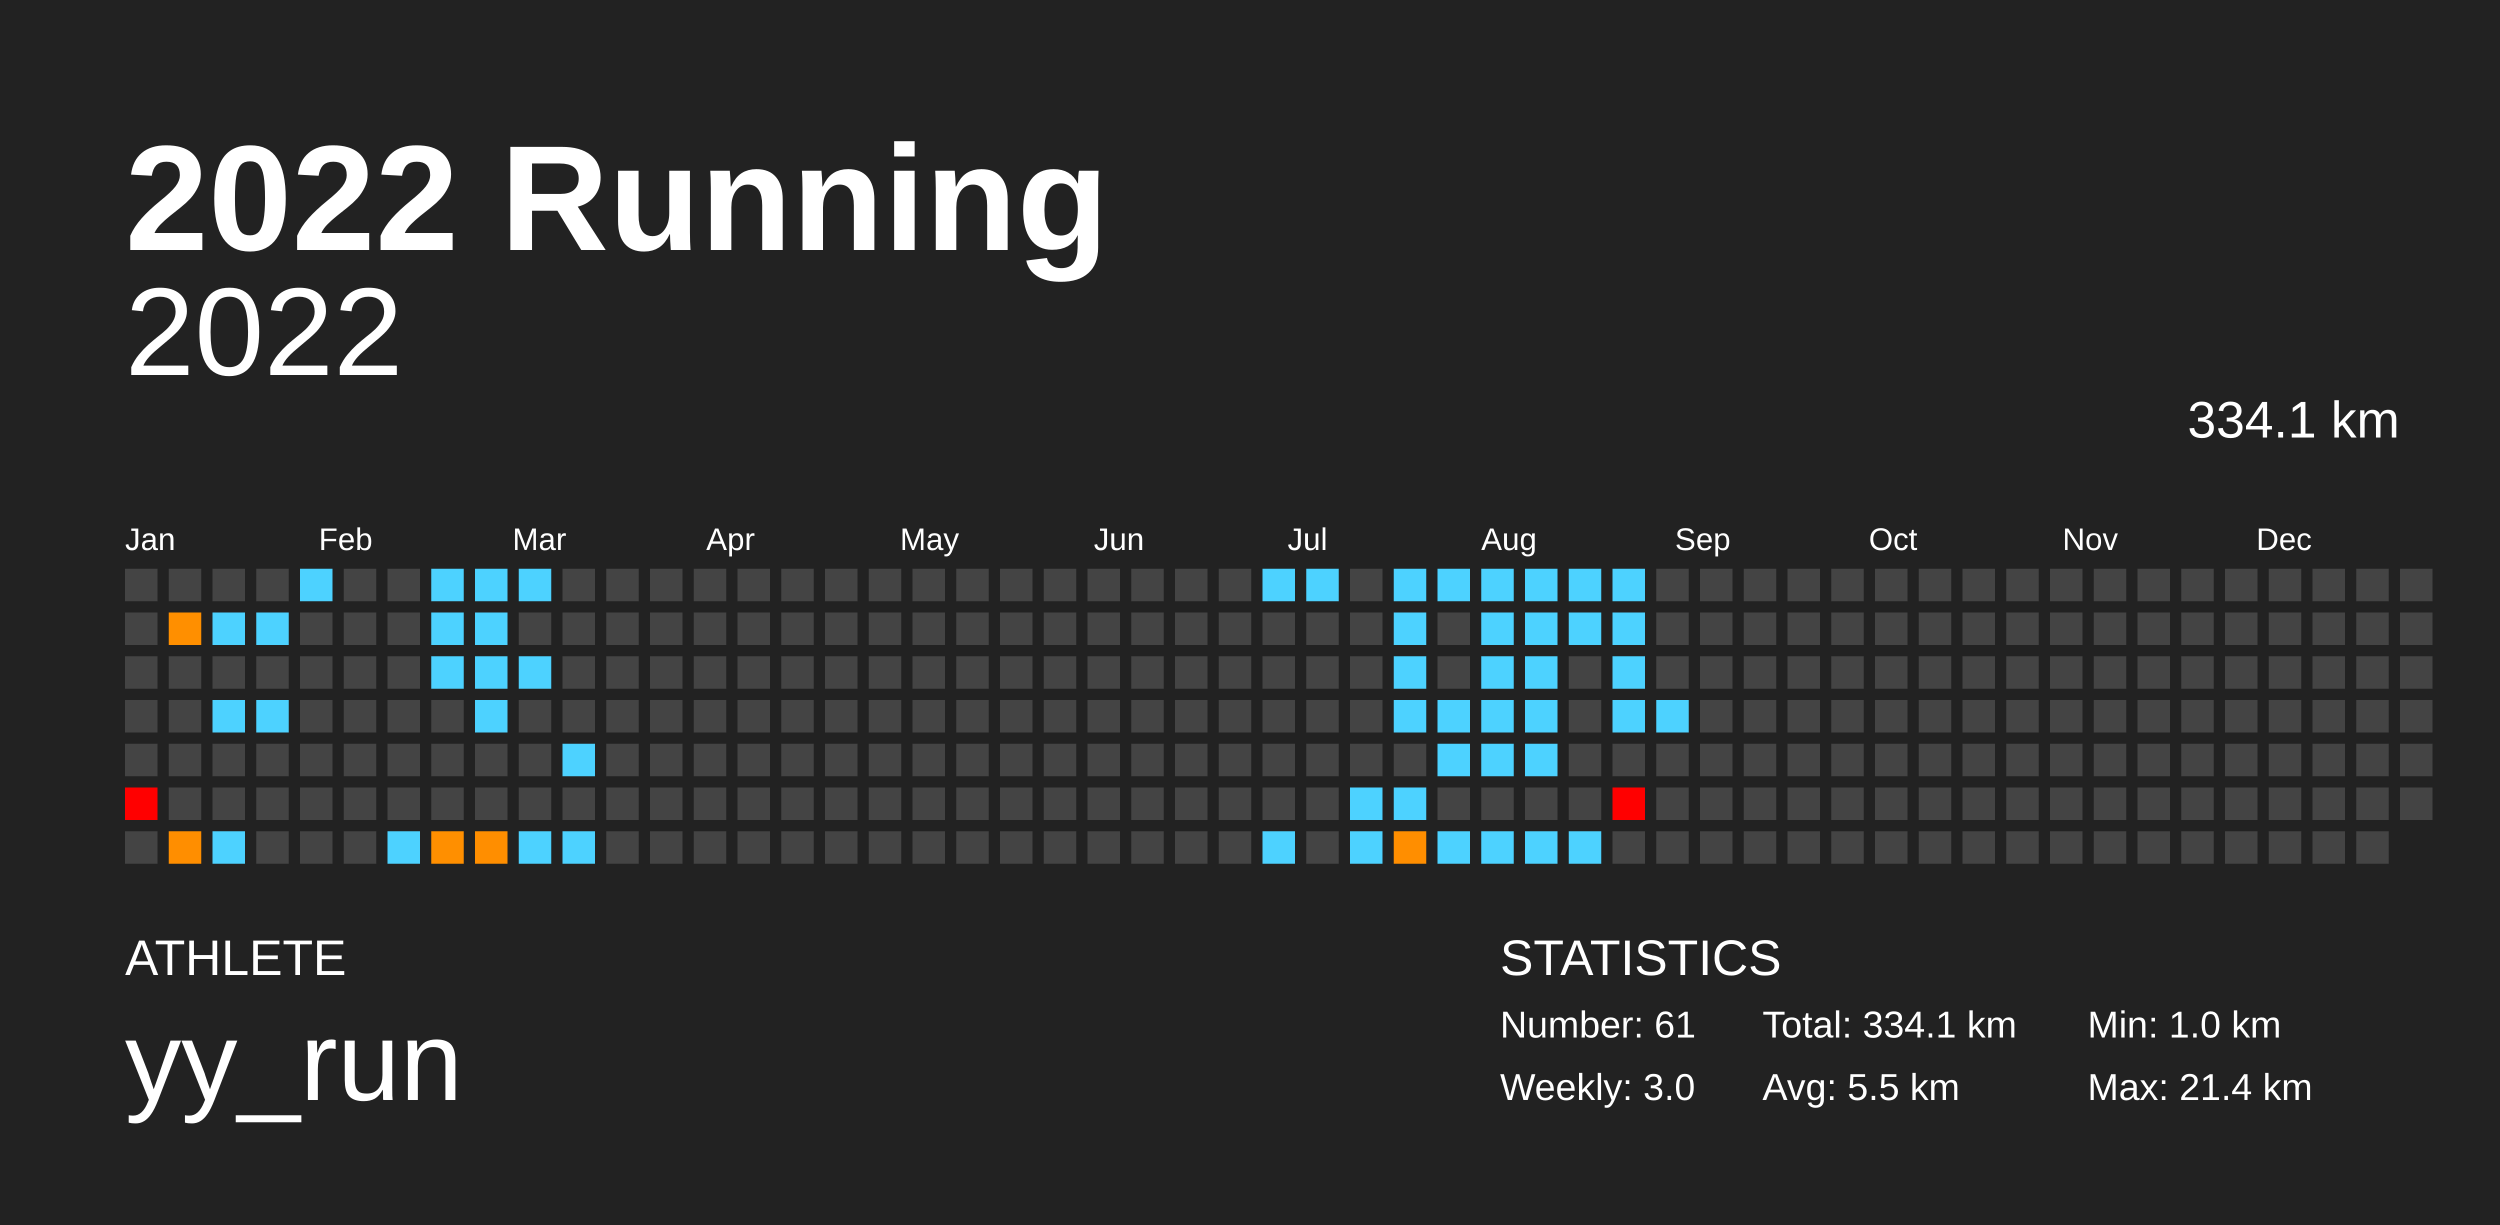
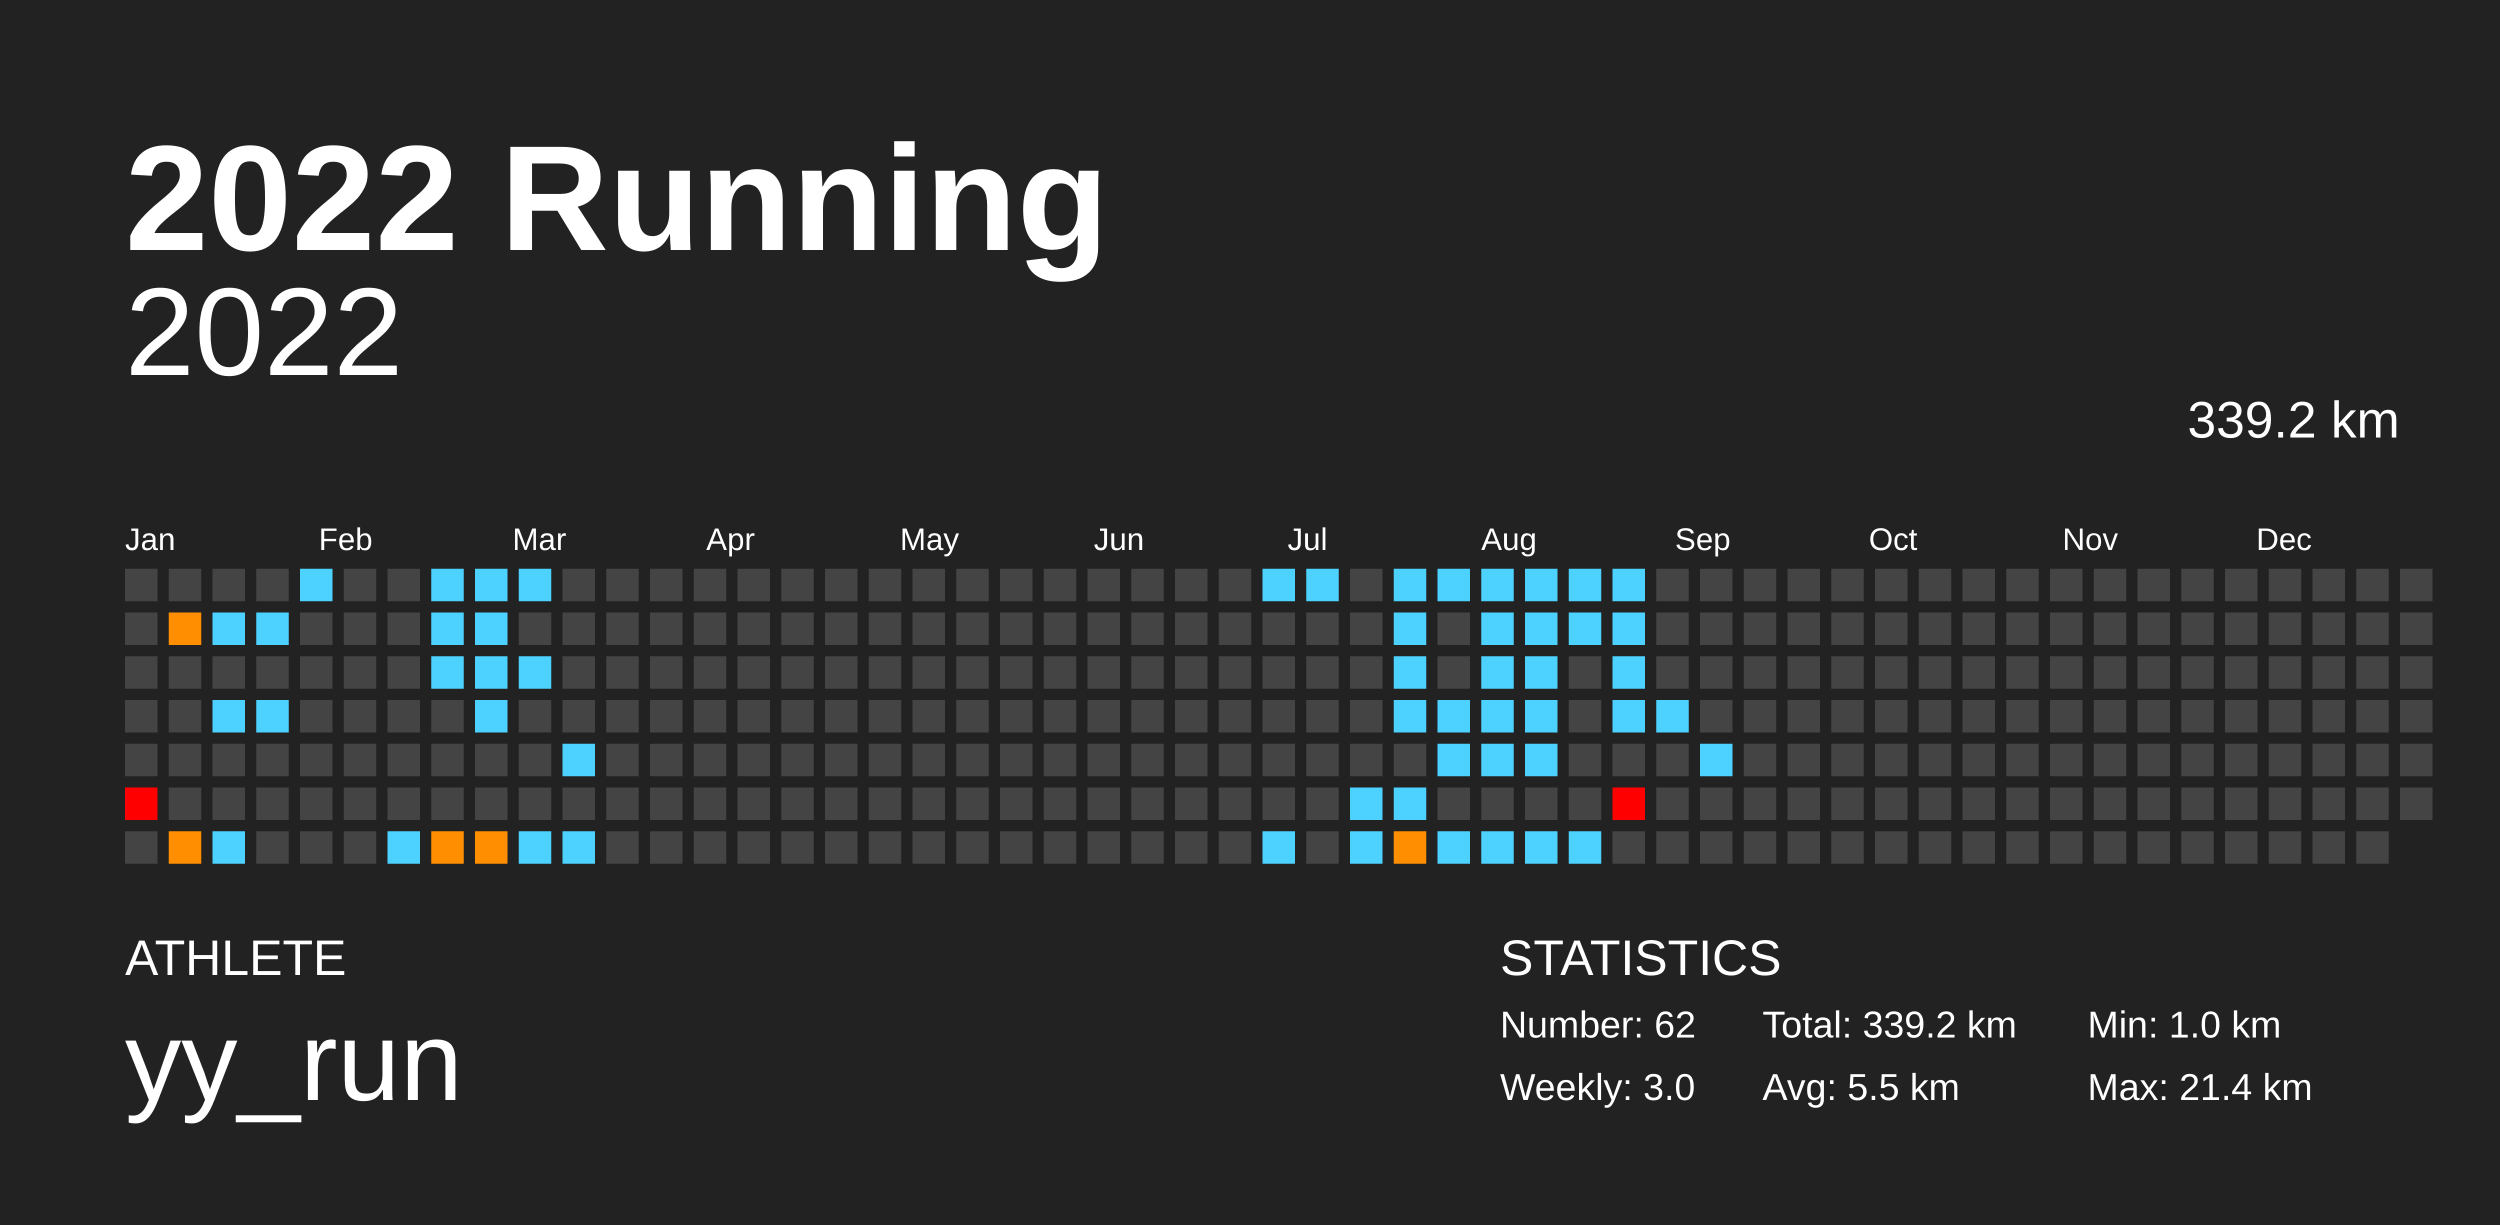
<svg xmlns="http://www.w3.org/2000/svg" baseProfile="full" height="98mm" version="1.1" viewBox="0,0,200,98" width="200mm">
  <defs />
  <rect fill="#222222" height="98" width="200" x="0" y="0" />
  <text fill="#FFFFFF" style="font-size:12px; font-family:Arial; font-weight:bold;" x="10" y="20">2022 Running</text>
  <text fill="#FFFFFF" style="font-size:4px; font-family:Arial" x="10" y="78">ATHLETE</text>
  <text fill="#FFFFFF" style="font-size:9px; font-family:Arial" x="10" y="88">yy_run</text>
  <text fill="#FFFFFF" style="font-size:4px; font-family:Arial" x="120" y="78">STATISTICS</text>
-   <text fill="#FFFFFF" style="font-size:3px; font-family:Arial" x="120" y="83">Number: 61</text>
+   <text fill="#FFFFFF" style="font-size:3px; font-family:Arial" x="120" y="83">Number: 62</text>
  <text fill="#FFFFFF" style="font-size:3px; font-family:Arial" x="120" y="88">Weekly: 3.0</text>
-   <text fill="#FFFFFF" style="font-size:3px; font-family:Arial" x="141" y="83">Total: 334.1 km</text>
+   <text fill="#FFFFFF" style="font-size:3px; font-family:Arial" x="141" y="83">Total: 339.2 km</text>
  <text fill="#FFFFFF" style="font-size:3px; font-family:Arial" x="141" y="88">Avg: 5.5 km</text>
  <text fill="#FFFFFF" style="font-size:3px; font-family:Arial" x="167" y="83">Min: 1.0 km</text>
  <text fill="#FFFFFF" style="font-size:3px; font-family:Arial" x="167" y="88">Max: 21.4 km</text>
  <text alignment-baseline="hanging" fill="#FFFFFF" style="font-size:10.0px; font-family:Arial;" x="10" y="30">2022</text>
-   <text alignment-baseline="hanging" fill="#FFFFFF" style="font-size:4.125px; font-family:Arial;" x="175" y="35">334.1 km</text>
+   <text alignment-baseline="hanging" fill="#FFFFFF" style="font-size:4.125px; font-family:Arial;" x="175" y="35">339.2 km</text>
  <text fill="#FFFFFF" style="font-size:2.5px; font-family:Arial" x="10.0" y="44">Jan</text>
  <text fill="#FFFFFF" style="font-size:2.5px; font-family:Arial" x="25.5" y="44">Feb</text>
  <text fill="#FFFFFF" style="font-size:2.5px; font-family:Arial" x="41.0" y="44">Mar</text>
  <text fill="#FFFFFF" style="font-size:2.5px; font-family:Arial" x="56.5" y="44">Apr</text>
  <text fill="#FFFFFF" style="font-size:2.5px; font-family:Arial" x="72.0" y="44">May</text>
  <text fill="#FFFFFF" style="font-size:2.5px; font-family:Arial" x="87.5" y="44">Jun</text>
  <text fill="#FFFFFF" style="font-size:2.5px; font-family:Arial" x="103.0" y="44">Jul</text>
  <text fill="#FFFFFF" style="font-size:2.5px; font-family:Arial" x="118.5" y="44">Aug</text>
  <text fill="#FFFFFF" style="font-size:2.5px; font-family:Arial" x="134.0" y="44">Sep</text>
  <text fill="#FFFFFF" style="font-size:2.5px; font-family:Arial" x="149.5" y="44">Oct</text>
  <text fill="#FFFFFF" style="font-size:2.5px; font-family:Arial" x="165.0" y="44">Nov</text>
  <text fill="#FFFFFF" style="font-size:2.5px; font-family:Arial" x="180.5" y="44">Dec</text>
  <rect fill="#444444" height="2.6" width="2.6" x="10.0" y="45.5" />
  <rect fill="#444444" height="2.6" width="2.6" x="10.0" y="49.0" />
  <rect fill="#444444" height="2.6" width="2.6" x="10.0" y="52.5" />
  <rect fill="#444444" height="2.6" width="2.6" x="10.0" y="56.0" />
  <rect fill="#444444" height="2.6" width="2.6" x="10.0" y="59.5" />
  <rect fill="red" height="2.6" width="2.6" x="10.0" y="63.0" />
  <rect fill="#444444" height="2.6" width="2.6" x="10.0" y="66.5" />
  <rect fill="#444444" height="2.6" width="2.6" x="13.5" y="45.5" />
  <rect fill="#ff8f00" height="2.6" width="2.6" x="13.5" y="49.0" />
  <rect fill="#444444" height="2.6" width="2.6" x="13.5" y="52.5" />
  <rect fill="#444444" height="2.6" width="2.6" x="13.5" y="56.0" />
  <rect fill="#444444" height="2.6" width="2.6" x="13.5" y="59.5" />
  <rect fill="#444444" height="2.6" width="2.6" x="13.5" y="63.0" />
  <rect fill="#ff8e00" height="2.6" width="2.6" x="13.5" y="66.5" />
  <rect fill="#444444" height="2.6" width="2.6" x="17.0" y="45.5" />
  <rect fill="#4dd2ff" height="2.6" width="2.6" x="17.0" y="49.0" />
  <rect fill="#444444" height="2.6" width="2.6" x="17.0" y="52.5" />
  <rect fill="#4dd2ff" height="2.6" width="2.6" x="17.0" y="56.0" />
  <rect fill="#444444" height="2.6" width="2.6" x="17.0" y="59.5" />
  <rect fill="#444444" height="2.6" width="2.6" x="17.0" y="63.0" />
  <rect fill="#4dd2ff" height="2.6" width="2.6" x="17.0" y="66.5" />
  <rect fill="#444444" height="2.6" width="2.6" x="20.5" y="45.5" />
  <rect fill="#4dd2ff" height="2.6" width="2.6" x="20.5" y="49.0" />
  <rect fill="#444444" height="2.6" width="2.6" x="20.5" y="52.5" />
  <rect fill="#4dd2ff" height="2.6" width="2.6" x="20.5" y="56.0" />
  <rect fill="#444444" height="2.6" width="2.6" x="20.5" y="59.5" />
  <rect fill="#444444" height="2.6" width="2.6" x="20.5" y="63.0" />
  <rect fill="#444444" height="2.6" width="2.6" x="20.5" y="66.5" />
  <rect fill="#4dd2ff" height="2.6" width="2.6" x="24.0" y="45.5" />
  <rect fill="#444444" height="2.6" width="2.6" x="24.0" y="49.0" />
  <rect fill="#444444" height="2.6" width="2.6" x="24.0" y="52.5" />
  <rect fill="#444444" height="2.6" width="2.6" x="24.0" y="56.0" />
  <rect fill="#444444" height="2.6" width="2.6" x="24.0" y="59.5" />
  <rect fill="#444444" height="2.6" width="2.6" x="24.0" y="63.0" />
  <rect fill="#444444" height="2.6" width="2.6" x="24.0" y="66.5" />
  <rect fill="#444444" height="2.6" width="2.6" x="27.5" y="45.5" />
  <rect fill="#444444" height="2.6" width="2.6" x="27.5" y="49.0" />
  <rect fill="#444444" height="2.6" width="2.6" x="27.5" y="52.5" />
  <rect fill="#444444" height="2.6" width="2.6" x="27.5" y="56.0" />
  <rect fill="#444444" height="2.6" width="2.6" x="27.5" y="59.5" />
  <rect fill="#444444" height="2.6" width="2.6" x="27.5" y="63.0" />
  <rect fill="#444444" height="2.6" width="2.6" x="27.5" y="66.5" />
  <rect fill="#444444" height="2.6" width="2.6" x="31.0" y="45.5" />
  <rect fill="#444444" height="2.6" width="2.6" x="31.0" y="49.0" />
  <rect fill="#444444" height="2.6" width="2.6" x="31.0" y="52.5" />
  <rect fill="#444444" height="2.6" width="2.6" x="31.0" y="56.0" />
  <rect fill="#444444" height="2.6" width="2.6" x="31.0" y="59.5" />
  <rect fill="#444444" height="2.6" width="2.6" x="31.0" y="63.0" />
  <rect fill="#4dd2ff" height="2.6" width="2.6" x="31.0" y="66.5" />
  <rect fill="#4dd2ff" height="2.6" width="2.6" x="34.5" y="45.5" />
  <rect fill="#4dd2ff" height="2.6" width="2.6" x="34.5" y="49.0" />
  <rect fill="#4dd2ff" height="2.6" width="2.6" x="34.5" y="52.5" />
  <rect fill="#444444" height="2.6" width="2.6" x="34.5" y="56.0" />
  <rect fill="#444444" height="2.6" width="2.6" x="34.5" y="59.5" />
  <rect fill="#444444" height="2.6" width="2.6" x="34.5" y="63.0" />
  <rect fill="#ff8f00" height="2.6" width="2.6" x="34.5" y="66.5" />
  <rect fill="#4dd2ff" height="2.6" width="2.6" x="38.0" y="45.5" />
  <rect fill="#4dd2ff" height="2.6" width="2.6" x="38.0" y="49.0" />
  <rect fill="#4dd2ff" height="2.6" width="2.6" x="38.0" y="52.5" />
  <rect fill="#4dd2ff" height="2.6" width="2.6" x="38.0" y="56.0" />
  <rect fill="#444444" height="2.6" width="2.6" x="38.0" y="59.5" />
  <rect fill="#444444" height="2.6" width="2.6" x="38.0" y="63.0" />
  <rect fill="#ff8e00" height="2.6" width="2.6" x="38.0" y="66.5" />
  <rect fill="#4dd2ff" height="2.6" width="2.6" x="41.5" y="45.5" />
  <rect fill="#444444" height="2.6" width="2.6" x="41.5" y="49.0" />
  <rect fill="#4dd2ff" height="2.6" width="2.6" x="41.5" y="52.5" />
  <rect fill="#444444" height="2.6" width="2.6" x="41.5" y="56.0" />
  <rect fill="#444444" height="2.6" width="2.6" x="41.5" y="59.5" />
  <rect fill="#444444" height="2.6" width="2.6" x="41.5" y="63.0" />
  <rect fill="#4dd2ff" height="2.6" width="2.6" x="41.5" y="66.5" />
  <rect fill="#444444" height="2.6" width="2.6" x="45.0" y="45.5" />
  <rect fill="#444444" height="2.6" width="2.6" x="45.0" y="49.0" />
  <rect fill="#444444" height="2.6" width="2.6" x="45.0" y="52.5" />
  <rect fill="#444444" height="2.6" width="2.6" x="45.0" y="56.0" />
  <rect fill="#4dd2ff" height="2.6" width="2.6" x="45.0" y="59.5" />
  <rect fill="#444444" height="2.6" width="2.6" x="45.0" y="63.0" />
  <rect fill="#4dd2ff" height="2.6" width="2.6" x="45.0" y="66.5" />
  <rect fill="#444444" height="2.6" width="2.6" x="48.5" y="45.5" />
  <rect fill="#444444" height="2.6" width="2.6" x="48.5" y="49.0" />
  <rect fill="#444444" height="2.6" width="2.6" x="48.5" y="52.5" />
  <rect fill="#444444" height="2.6" width="2.6" x="48.5" y="56.0" />
  <rect fill="#444444" height="2.6" width="2.6" x="48.5" y="59.5" />
  <rect fill="#444444" height="2.6" width="2.6" x="48.5" y="63.0" />
  <rect fill="#444444" height="2.6" width="2.6" x="48.5" y="66.5" />
  <rect fill="#444444" height="2.6" width="2.6" x="52.0" y="45.5" />
  <rect fill="#444444" height="2.6" width="2.6" x="52.0" y="49.0" />
  <rect fill="#444444" height="2.6" width="2.6" x="52.0" y="52.5" />
  <rect fill="#444444" height="2.6" width="2.6" x="52.0" y="56.0" />
  <rect fill="#444444" height="2.6" width="2.6" x="52.0" y="59.5" />
  <rect fill="#444444" height="2.6" width="2.6" x="52.0" y="63.0" />
  <rect fill="#444444" height="2.6" width="2.6" x="52.0" y="66.5" />
  <rect fill="#444444" height="2.6" width="2.6" x="55.5" y="45.5" />
  <rect fill="#444444" height="2.6" width="2.6" x="55.5" y="49.0" />
  <rect fill="#444444" height="2.6" width="2.6" x="55.5" y="52.5" />
  <rect fill="#444444" height="2.6" width="2.6" x="55.5" y="56.0" />
  <rect fill="#444444" height="2.6" width="2.6" x="55.5" y="59.5" />
  <rect fill="#444444" height="2.6" width="2.6" x="55.5" y="63.0" />
  <rect fill="#444444" height="2.6" width="2.6" x="55.5" y="66.5" />
  <rect fill="#444444" height="2.6" width="2.6" x="59.0" y="45.5" />
  <rect fill="#444444" height="2.6" width="2.6" x="59.0" y="49.0" />
  <rect fill="#444444" height="2.6" width="2.6" x="59.0" y="52.5" />
  <rect fill="#444444" height="2.6" width="2.6" x="59.0" y="56.0" />
  <rect fill="#444444" height="2.6" width="2.6" x="59.0" y="59.5" />
  <rect fill="#444444" height="2.6" width="2.6" x="59.0" y="63.0" />
  <rect fill="#444444" height="2.6" width="2.6" x="59.0" y="66.5" />
  <rect fill="#444444" height="2.6" width="2.6" x="62.5" y="45.5" />
  <rect fill="#444444" height="2.6" width="2.6" x="62.5" y="49.0" />
  <rect fill="#444444" height="2.6" width="2.6" x="62.5" y="52.5" />
  <rect fill="#444444" height="2.6" width="2.6" x="62.5" y="56.0" />
  <rect fill="#444444" height="2.6" width="2.6" x="62.5" y="59.5" />
  <rect fill="#444444" height="2.6" width="2.6" x="62.5" y="63.0" />
  <rect fill="#444444" height="2.6" width="2.6" x="62.5" y="66.5" />
  <rect fill="#444444" height="2.6" width="2.6" x="66.0" y="45.5" />
  <rect fill="#444444" height="2.6" width="2.6" x="66.0" y="49.0" />
  <rect fill="#444444" height="2.6" width="2.6" x="66.0" y="52.5" />
  <rect fill="#444444" height="2.6" width="2.6" x="66.0" y="56.0" />
  <rect fill="#444444" height="2.6" width="2.6" x="66.0" y="59.5" />
  <rect fill="#444444" height="2.6" width="2.6" x="66.0" y="63.0" />
  <rect fill="#444444" height="2.6" width="2.6" x="66.0" y="66.5" />
  <rect fill="#444444" height="2.6" width="2.6" x="69.5" y="45.5" />
  <rect fill="#444444" height="2.6" width="2.6" x="69.5" y="49.0" />
  <rect fill="#444444" height="2.6" width="2.6" x="69.5" y="52.5" />
  <rect fill="#444444" height="2.6" width="2.6" x="69.5" y="56.0" />
  <rect fill="#444444" height="2.6" width="2.6" x="69.5" y="59.5" />
  <rect fill="#444444" height="2.6" width="2.6" x="69.5" y="63.0" />
  <rect fill="#444444" height="2.6" width="2.6" x="69.5" y="66.5" />
  <rect fill="#444444" height="2.6" width="2.6" x="73.0" y="45.5" />
  <rect fill="#444444" height="2.6" width="2.6" x="73.0" y="49.0" />
  <rect fill="#444444" height="2.6" width="2.6" x="73.0" y="52.5" />
  <rect fill="#444444" height="2.6" width="2.6" x="73.0" y="56.0" />
  <rect fill="#444444" height="2.6" width="2.6" x="73.0" y="59.5" />
  <rect fill="#444444" height="2.6" width="2.6" x="73.0" y="63.0" />
  <rect fill="#444444" height="2.6" width="2.6" x="73.0" y="66.5" />
  <rect fill="#444444" height="2.6" width="2.6" x="76.5" y="45.5" />
  <rect fill="#444444" height="2.6" width="2.6" x="76.5" y="49.0" />
  <rect fill="#444444" height="2.6" width="2.6" x="76.5" y="52.5" />
  <rect fill="#444444" height="2.6" width="2.6" x="76.5" y="56.0" />
  <rect fill="#444444" height="2.6" width="2.6" x="76.5" y="59.5" />
  <rect fill="#444444" height="2.6" width="2.6" x="76.5" y="63.0" />
  <rect fill="#444444" height="2.6" width="2.6" x="76.5" y="66.5" />
  <rect fill="#444444" height="2.6" width="2.6" x="80.0" y="45.5" />
  <rect fill="#444444" height="2.6" width="2.6" x="80.0" y="49.0" />
  <rect fill="#444444" height="2.6" width="2.6" x="80.0" y="52.5" />
  <rect fill="#444444" height="2.6" width="2.6" x="80.0" y="56.0" />
  <rect fill="#444444" height="2.6" width="2.6" x="80.0" y="59.5" />
  <rect fill="#444444" height="2.6" width="2.6" x="80.0" y="63.0" />
  <rect fill="#444444" height="2.6" width="2.6" x="80.0" y="66.5" />
  <rect fill="#444444" height="2.6" width="2.6" x="83.5" y="45.5" />
  <rect fill="#444444" height="2.6" width="2.6" x="83.5" y="49.0" />
  <rect fill="#444444" height="2.6" width="2.6" x="83.5" y="52.5" />
  <rect fill="#444444" height="2.6" width="2.6" x="83.5" y="56.0" />
  <rect fill="#444444" height="2.6" width="2.6" x="83.5" y="59.5" />
  <rect fill="#444444" height="2.6" width="2.6" x="83.5" y="63.0" />
  <rect fill="#444444" height="2.6" width="2.6" x="83.5" y="66.5" />
  <rect fill="#444444" height="2.6" width="2.6" x="87.0" y="45.5" />
  <rect fill="#444444" height="2.6" width="2.6" x="87.0" y="49.0" />
  <rect fill="#444444" height="2.6" width="2.6" x="87.0" y="52.5" />
  <rect fill="#444444" height="2.6" width="2.6" x="87.0" y="56.0" />
  <rect fill="#444444" height="2.6" width="2.6" x="87.0" y="59.5" />
  <rect fill="#444444" height="2.6" width="2.6" x="87.0" y="63.0" />
  <rect fill="#444444" height="2.6" width="2.6" x="87.0" y="66.5" />
  <rect fill="#444444" height="2.6" width="2.6" x="90.5" y="45.5" />
  <rect fill="#444444" height="2.6" width="2.6" x="90.5" y="49.0" />
  <rect fill="#444444" height="2.6" width="2.6" x="90.5" y="52.5" />
  <rect fill="#444444" height="2.6" width="2.6" x="90.5" y="56.0" />
  <rect fill="#444444" height="2.6" width="2.6" x="90.5" y="59.5" />
  <rect fill="#444444" height="2.6" width="2.6" x="90.5" y="63.0" />
  <rect fill="#444444" height="2.6" width="2.6" x="90.5" y="66.5" />
  <rect fill="#444444" height="2.6" width="2.6" x="94.0" y="45.5" />
  <rect fill="#444444" height="2.6" width="2.6" x="94.0" y="49.0" />
  <rect fill="#444444" height="2.6" width="2.6" x="94.0" y="52.5" />
  <rect fill="#444444" height="2.6" width="2.6" x="94.0" y="56.0" />
  <rect fill="#444444" height="2.6" width="2.6" x="94.0" y="59.5" />
  <rect fill="#444444" height="2.6" width="2.6" x="94.0" y="63.0" />
  <rect fill="#444444" height="2.6" width="2.6" x="94.0" y="66.5" />
  <rect fill="#444444" height="2.6" width="2.6" x="97.5" y="45.5" />
  <rect fill="#444444" height="2.6" width="2.6" x="97.5" y="49.0" />
  <rect fill="#444444" height="2.6" width="2.6" x="97.5" y="52.5" />
  <rect fill="#444444" height="2.6" width="2.6" x="97.5" y="56.0" />
  <rect fill="#444444" height="2.6" width="2.6" x="97.5" y="59.5" />
  <rect fill="#444444" height="2.6" width="2.6" x="97.5" y="63.0" />
  <rect fill="#444444" height="2.6" width="2.6" x="97.5" y="66.5" />
  <rect fill="#4dd2ff" height="2.6" width="2.6" x="101.0" y="45.5" />
  <rect fill="#444444" height="2.6" width="2.6" x="101.0" y="49.0" />
  <rect fill="#444444" height="2.6" width="2.6" x="101.0" y="52.5" />
  <rect fill="#444444" height="2.6" width="2.6" x="101.0" y="56.0" />
  <rect fill="#444444" height="2.6" width="2.6" x="101.0" y="59.5" />
  <rect fill="#444444" height="2.6" width="2.6" x="101.0" y="63.0" />
  <rect fill="#4dd2ff" height="2.6" width="2.6" x="101.0" y="66.5" />
  <rect fill="#4dd2ff" height="2.6" width="2.6" x="104.5" y="45.5" />
  <rect fill="#444444" height="2.6" width="2.6" x="104.5" y="49.0" />
  <rect fill="#444444" height="2.6" width="2.6" x="104.5" y="52.5" />
  <rect fill="#444444" height="2.6" width="2.6" x="104.5" y="56.0" />
  <rect fill="#444444" height="2.6" width="2.6" x="104.5" y="59.5" />
  <rect fill="#444444" height="2.6" width="2.6" x="104.5" y="63.0" />
  <rect fill="#444444" height="2.6" width="2.6" x="104.5" y="66.5" />
  <rect fill="#444444" height="2.6" width="2.6" x="108.0" y="45.5" />
  <rect fill="#444444" height="2.6" width="2.6" x="108.0" y="49.0" />
  <rect fill="#444444" height="2.6" width="2.6" x="108.0" y="52.5" />
  <rect fill="#444444" height="2.6" width="2.6" x="108.0" y="56.0" />
  <rect fill="#444444" height="2.6" width="2.6" x="108.0" y="59.5" />
  <rect fill="#4dd2ff" height="2.6" width="2.6" x="108.0" y="63.0" />
  <rect fill="#4dd2ff" height="2.6" width="2.6" x="108.0" y="66.5" />
  <rect fill="#4dd2ff" height="2.6" width="2.6" x="111.5" y="45.5" />
  <rect fill="#4dd2ff" height="2.6" width="2.6" x="111.5" y="49.0" />
  <rect fill="#4dd2ff" height="2.6" width="2.6" x="111.5" y="52.5" />
  <rect fill="#4dd2ff" height="2.6" width="2.6" x="111.5" y="56.0" />
  <rect fill="#444444" height="2.6" width="2.6" x="111.5" y="59.5" />
  <rect fill="#4dd2ff" height="2.6" width="2.6" x="111.5" y="63.0" />
  <rect fill="#ff8e00" height="2.6" width="2.6" x="111.5" y="66.5" />
  <rect fill="#4dd2ff" height="2.6" width="2.6" x="115.0" y="45.5" />
  <rect fill="#444444" height="2.6" width="2.6" x="115.0" y="49.0" />
  <rect fill="#444444" height="2.6" width="2.6" x="115.0" y="52.5" />
  <rect fill="#4dd2ff" height="2.6" width="2.6" x="115.0" y="56.0" />
  <rect fill="#4dd2ff" height="2.6" width="2.6" x="115.0" y="59.5" />
  <rect fill="#444444" height="2.6" width="2.6" x="115.0" y="63.0" />
  <rect fill="#4dd2ff" height="2.6" width="2.6" x="115.0" y="66.5" />
  <rect fill="#4dd2ff" height="2.6" width="2.6" x="118.5" y="45.5" />
  <rect fill="#4dd2ff" height="2.6" width="2.6" x="118.5" y="49.0" />
  <rect fill="#4dd2ff" height="2.6" width="2.6" x="118.5" y="52.5" />
  <rect fill="#4dd2ff" height="2.6" width="2.6" x="118.5" y="56.0" />
  <rect fill="#4dd2ff" height="2.6" width="2.6" x="118.5" y="59.5" />
  <rect fill="#444444" height="2.6" width="2.6" x="118.5" y="63.0" />
  <rect fill="#4dd2ff" height="2.6" width="2.6" x="118.5" y="66.5" />
  <rect fill="#4dd2ff" height="2.6" width="2.6" x="122.0" y="45.5" />
  <rect fill="#4dd2ff" height="2.6" width="2.6" x="122.0" y="49.0" />
  <rect fill="#4dd2ff" height="2.6" width="2.6" x="122.0" y="52.5" />
  <rect fill="#4dd2ff" height="2.6" width="2.6" x="122.0" y="56.0" />
  <rect fill="#4dd2ff" height="2.6" width="2.6" x="122.0" y="59.5" />
  <rect fill="#444444" height="2.6" width="2.6" x="122.0" y="63.0" />
  <rect fill="#4dd2ff" height="2.6" width="2.6" x="122.0" y="66.5" />
  <rect fill="#4dd2ff" height="2.6" width="2.6" x="125.5" y="45.5" />
  <rect fill="#4dd2ff" height="2.6" width="2.6" x="125.5" y="49.0" />
  <rect fill="#444444" height="2.6" width="2.6" x="125.5" y="52.5" />
  <rect fill="#444444" height="2.6" width="2.6" x="125.5" y="56.0" />
  <rect fill="#444444" height="2.6" width="2.6" x="125.5" y="59.5" />
  <rect fill="#444444" height="2.6" width="2.6" x="125.5" y="63.0" />
  <rect fill="#4dd2ff" height="2.6" width="2.6" x="125.5" y="66.5" />
  <rect fill="#4dd2ff" height="2.6" width="2.6" x="129.0" y="45.5" />
  <rect fill="#4dd2ff" height="2.6" width="2.6" x="129.0" y="49.0" />
  <rect fill="#4dd2ff" height="2.6" width="2.6" x="129.0" y="52.5" />
  <rect fill="#4dd2ff" height="2.6" width="2.6" x="129.0" y="56.0" />
  <rect fill="#444444" height="2.6" width="2.6" x="129.0" y="59.5" />
  <rect fill="red" height="2.6" width="2.6" x="129.0" y="63.0" />
  <rect fill="#444444" height="2.6" width="2.6" x="129.0" y="66.5" />
  <rect fill="#444444" height="2.6" width="2.6" x="132.5" y="45.5" />
  <rect fill="#444444" height="2.6" width="2.6" x="132.5" y="49.0" />
  <rect fill="#444444" height="2.6" width="2.6" x="132.5" y="52.5" />
  <rect fill="#4dd2ff" height="2.6" width="2.6" x="132.5" y="56.0" />
  <rect fill="#444444" height="2.6" width="2.6" x="132.5" y="59.5" />
  <rect fill="#444444" height="2.6" width="2.6" x="132.5" y="63.0" />
  <rect fill="#444444" height="2.6" width="2.6" x="132.5" y="66.5" />
  <rect fill="#444444" height="2.6" width="2.6" x="136.0" y="45.5" />
  <rect fill="#444444" height="2.6" width="2.6" x="136.0" y="49.0" />
  <rect fill="#444444" height="2.6" width="2.6" x="136.0" y="52.5" />
  <rect fill="#444444" height="2.6" width="2.6" x="136.0" y="56.0" />
-   <rect fill="#444444" height="2.6" width="2.6" x="136.0" y="59.5" />
+   <rect fill="#4dd2ff" height="2.6" width="2.6" x="136.0" y="59.5" />
  <rect fill="#444444" height="2.6" width="2.6" x="136.0" y="63.0" />
  <rect fill="#444444" height="2.6" width="2.6" x="136.0" y="66.5" />
  <rect fill="#444444" height="2.6" width="2.6" x="139.5" y="45.5" />
  <rect fill="#444444" height="2.6" width="2.6" x="139.5" y="49.0" />
  <rect fill="#444444" height="2.6" width="2.6" x="139.5" y="52.5" />
  <rect fill="#444444" height="2.6" width="2.6" x="139.5" y="56.0" />
  <rect fill="#444444" height="2.6" width="2.6" x="139.5" y="59.5" />
  <rect fill="#444444" height="2.6" width="2.6" x="139.5" y="63.0" />
  <rect fill="#444444" height="2.6" width="2.6" x="139.5" y="66.5" />
  <rect fill="#444444" height="2.6" width="2.6" x="143.0" y="45.5" />
  <rect fill="#444444" height="2.6" width="2.6" x="143.0" y="49.0" />
  <rect fill="#444444" height="2.6" width="2.6" x="143.0" y="52.5" />
  <rect fill="#444444" height="2.6" width="2.6" x="143.0" y="56.0" />
  <rect fill="#444444" height="2.6" width="2.6" x="143.0" y="59.5" />
  <rect fill="#444444" height="2.6" width="2.6" x="143.0" y="63.0" />
  <rect fill="#444444" height="2.6" width="2.6" x="143.0" y="66.5" />
  <rect fill="#444444" height="2.6" width="2.6" x="146.5" y="45.5" />
  <rect fill="#444444" height="2.6" width="2.6" x="146.5" y="49.0" />
  <rect fill="#444444" height="2.6" width="2.6" x="146.5" y="52.5" />
  <rect fill="#444444" height="2.6" width="2.6" x="146.5" y="56.0" />
  <rect fill="#444444" height="2.6" width="2.6" x="146.5" y="59.5" />
  <rect fill="#444444" height="2.6" width="2.6" x="146.5" y="63.0" />
  <rect fill="#444444" height="2.6" width="2.6" x="146.5" y="66.5" />
  <rect fill="#444444" height="2.6" width="2.6" x="150.0" y="45.5" />
  <rect fill="#444444" height="2.6" width="2.6" x="150.0" y="49.0" />
  <rect fill="#444444" height="2.6" width="2.6" x="150.0" y="52.5" />
  <rect fill="#444444" height="2.6" width="2.6" x="150.0" y="56.0" />
  <rect fill="#444444" height="2.6" width="2.6" x="150.0" y="59.5" />
  <rect fill="#444444" height="2.6" width="2.6" x="150.0" y="63.0" />
  <rect fill="#444444" height="2.6" width="2.6" x="150.0" y="66.5" />
  <rect fill="#444444" height="2.6" width="2.6" x="153.5" y="45.5" />
  <rect fill="#444444" height="2.6" width="2.6" x="153.5" y="49.0" />
  <rect fill="#444444" height="2.6" width="2.6" x="153.5" y="52.5" />
  <rect fill="#444444" height="2.6" width="2.6" x="153.5" y="56.0" />
  <rect fill="#444444" height="2.6" width="2.6" x="153.5" y="59.5" />
  <rect fill="#444444" height="2.6" width="2.6" x="153.5" y="63.0" />
  <rect fill="#444444" height="2.6" width="2.6" x="153.5" y="66.5" />
  <rect fill="#444444" height="2.6" width="2.6" x="157.0" y="45.5" />
  <rect fill="#444444" height="2.6" width="2.6" x="157.0" y="49.0" />
  <rect fill="#444444" height="2.6" width="2.6" x="157.0" y="52.5" />
  <rect fill="#444444" height="2.6" width="2.6" x="157.0" y="56.0" />
  <rect fill="#444444" height="2.6" width="2.6" x="157.0" y="59.5" />
  <rect fill="#444444" height="2.6" width="2.6" x="157.0" y="63.0" />
  <rect fill="#444444" height="2.6" width="2.6" x="157.0" y="66.5" />
  <rect fill="#444444" height="2.6" width="2.6" x="160.5" y="45.5" />
  <rect fill="#444444" height="2.6" width="2.6" x="160.5" y="49.0" />
  <rect fill="#444444" height="2.6" width="2.6" x="160.5" y="52.5" />
  <rect fill="#444444" height="2.6" width="2.6" x="160.5" y="56.0" />
  <rect fill="#444444" height="2.6" width="2.6" x="160.5" y="59.5" />
  <rect fill="#444444" height="2.6" width="2.6" x="160.5" y="63.0" />
  <rect fill="#444444" height="2.6" width="2.6" x="160.5" y="66.5" />
  <rect fill="#444444" height="2.6" width="2.6" x="164.0" y="45.5" />
  <rect fill="#444444" height="2.6" width="2.6" x="164.0" y="49.0" />
  <rect fill="#444444" height="2.6" width="2.6" x="164.0" y="52.5" />
  <rect fill="#444444" height="2.6" width="2.6" x="164.0" y="56.0" />
  <rect fill="#444444" height="2.6" width="2.6" x="164.0" y="59.5" />
  <rect fill="#444444" height="2.6" width="2.6" x="164.0" y="63.0" />
  <rect fill="#444444" height="2.6" width="2.6" x="164.0" y="66.5" />
  <rect fill="#444444" height="2.6" width="2.6" x="167.5" y="45.5" />
  <rect fill="#444444" height="2.6" width="2.6" x="167.5" y="49.0" />
  <rect fill="#444444" height="2.6" width="2.6" x="167.5" y="52.5" />
  <rect fill="#444444" height="2.6" width="2.6" x="167.5" y="56.0" />
  <rect fill="#444444" height="2.6" width="2.6" x="167.5" y="59.5" />
  <rect fill="#444444" height="2.6" width="2.6" x="167.5" y="63.0" />
  <rect fill="#444444" height="2.6" width="2.6" x="167.5" y="66.5" />
  <rect fill="#444444" height="2.6" width="2.6" x="171.0" y="45.5" />
  <rect fill="#444444" height="2.6" width="2.6" x="171.0" y="49.0" />
  <rect fill="#444444" height="2.6" width="2.6" x="171.0" y="52.5" />
  <rect fill="#444444" height="2.6" width="2.6" x="171.0" y="56.0" />
  <rect fill="#444444" height="2.6" width="2.6" x="171.0" y="59.5" />
  <rect fill="#444444" height="2.6" width="2.6" x="171.0" y="63.0" />
  <rect fill="#444444" height="2.6" width="2.6" x="171.0" y="66.5" />
  <rect fill="#444444" height="2.6" width="2.6" x="174.5" y="45.5" />
  <rect fill="#444444" height="2.6" width="2.6" x="174.5" y="49.0" />
  <rect fill="#444444" height="2.6" width="2.6" x="174.5" y="52.5" />
  <rect fill="#444444" height="2.6" width="2.6" x="174.5" y="56.0" />
  <rect fill="#444444" height="2.6" width="2.6" x="174.5" y="59.5" />
  <rect fill="#444444" height="2.6" width="2.6" x="174.5" y="63.0" />
  <rect fill="#444444" height="2.6" width="2.6" x="174.5" y="66.5" />
  <rect fill="#444444" height="2.6" width="2.6" x="178.0" y="45.5" />
  <rect fill="#444444" height="2.6" width="2.6" x="178.0" y="49.0" />
  <rect fill="#444444" height="2.6" width="2.6" x="178.0" y="52.5" />
  <rect fill="#444444" height="2.6" width="2.6" x="178.0" y="56.0" />
  <rect fill="#444444" height="2.6" width="2.6" x="178.0" y="59.5" />
  <rect fill="#444444" height="2.6" width="2.6" x="178.0" y="63.0" />
  <rect fill="#444444" height="2.6" width="2.6" x="178.0" y="66.5" />
  <rect fill="#444444" height="2.6" width="2.6" x="181.5" y="45.5" />
  <rect fill="#444444" height="2.6" width="2.6" x="181.5" y="49.0" />
  <rect fill="#444444" height="2.6" width="2.6" x="181.5" y="52.5" />
  <rect fill="#444444" height="2.6" width="2.6" x="181.5" y="56.0" />
  <rect fill="#444444" height="2.6" width="2.6" x="181.5" y="59.5" />
  <rect fill="#444444" height="2.6" width="2.6" x="181.5" y="63.0" />
  <rect fill="#444444" height="2.6" width="2.6" x="181.5" y="66.5" />
  <rect fill="#444444" height="2.6" width="2.6" x="185.0" y="45.5" />
  <rect fill="#444444" height="2.6" width="2.6" x="185.0" y="49.0" />
  <rect fill="#444444" height="2.6" width="2.6" x="185.0" y="52.5" />
  <rect fill="#444444" height="2.6" width="2.6" x="185.0" y="56.0" />
  <rect fill="#444444" height="2.6" width="2.6" x="185.0" y="59.5" />
  <rect fill="#444444" height="2.6" width="2.6" x="185.0" y="63.0" />
  <rect fill="#444444" height="2.6" width="2.6" x="185.0" y="66.5" />
  <rect fill="#444444" height="2.6" width="2.6" x="188.5" y="45.5" />
  <rect fill="#444444" height="2.6" width="2.6" x="188.5" y="49.0" />
  <rect fill="#444444" height="2.6" width="2.6" x="188.5" y="52.5" />
  <rect fill="#444444" height="2.6" width="2.6" x="188.5" y="56.0" />
  <rect fill="#444444" height="2.6" width="2.6" x="188.5" y="59.5" />
  <rect fill="#444444" height="2.6" width="2.6" x="188.5" y="63.0" />
  <rect fill="#444444" height="2.6" width="2.6" x="188.5" y="66.5" />
  <rect fill="#444444" height="2.6" width="2.6" x="192.0" y="45.5" />
  <rect fill="#444444" height="2.6" width="2.6" x="192.0" y="49.0" />
  <rect fill="#444444" height="2.6" width="2.6" x="192.0" y="52.5" />
  <rect fill="#444444" height="2.6" width="2.6" x="192.0" y="56.0" />
  <rect fill="#444444" height="2.6" width="2.6" x="192.0" y="59.5" />
  <rect fill="#444444" height="2.6" width="2.6" x="192.0" y="63.0" />
</svg>
